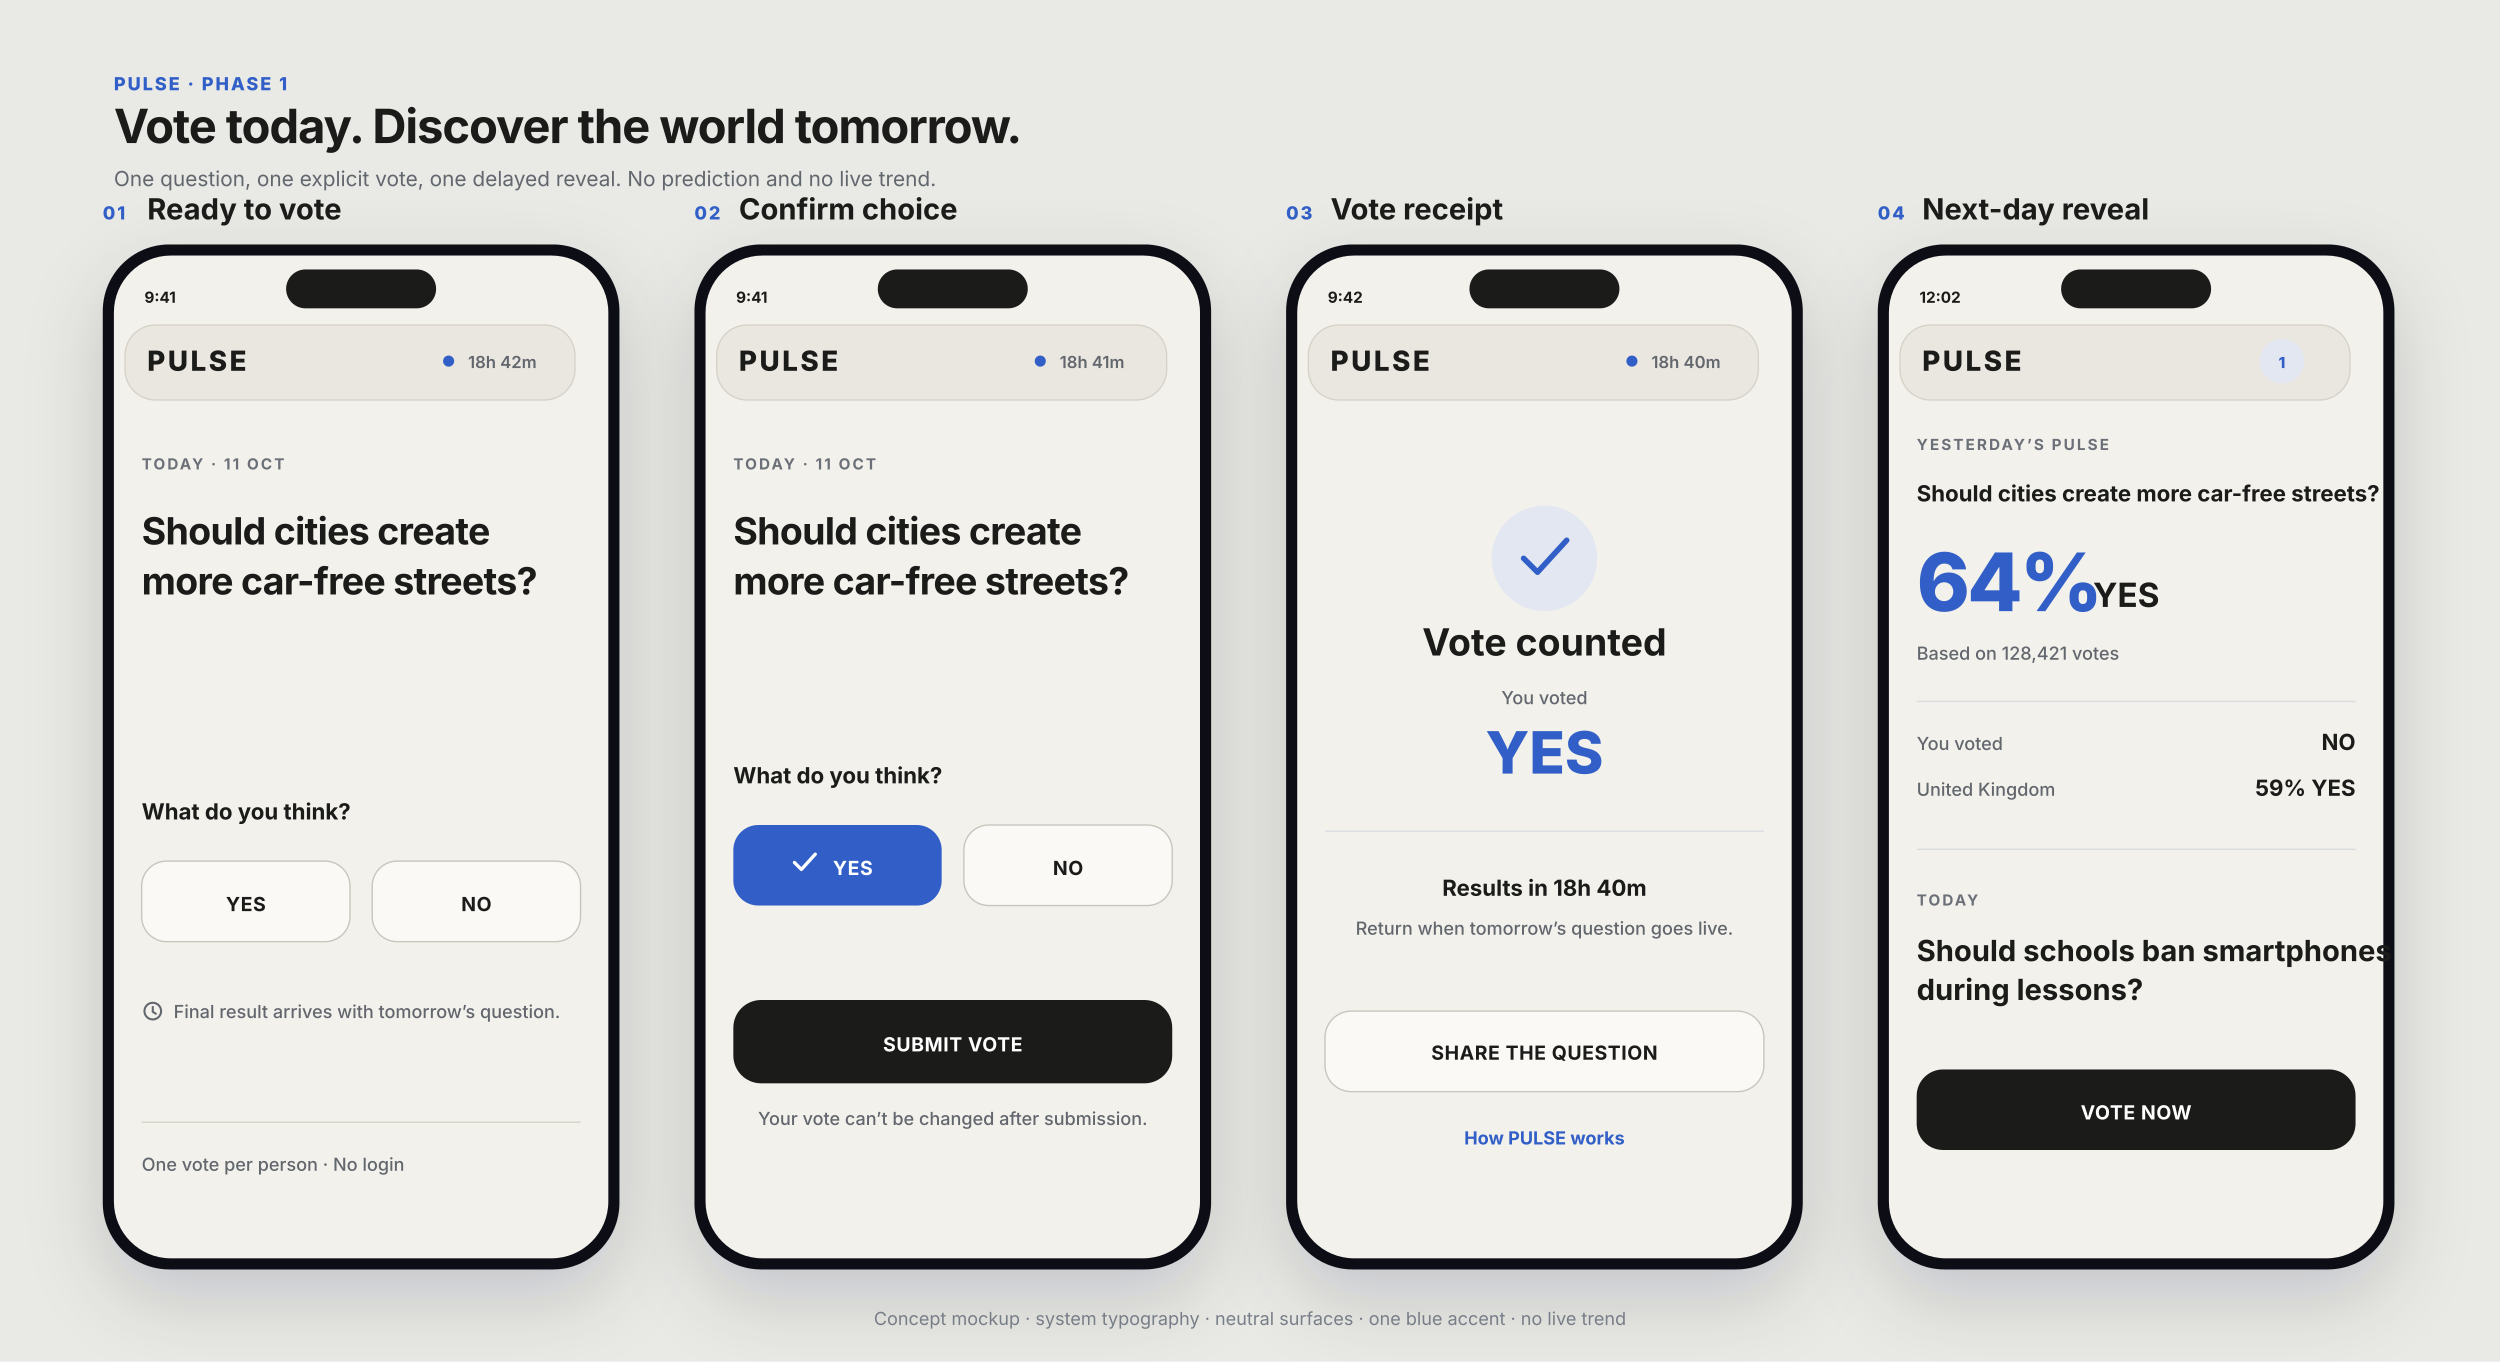
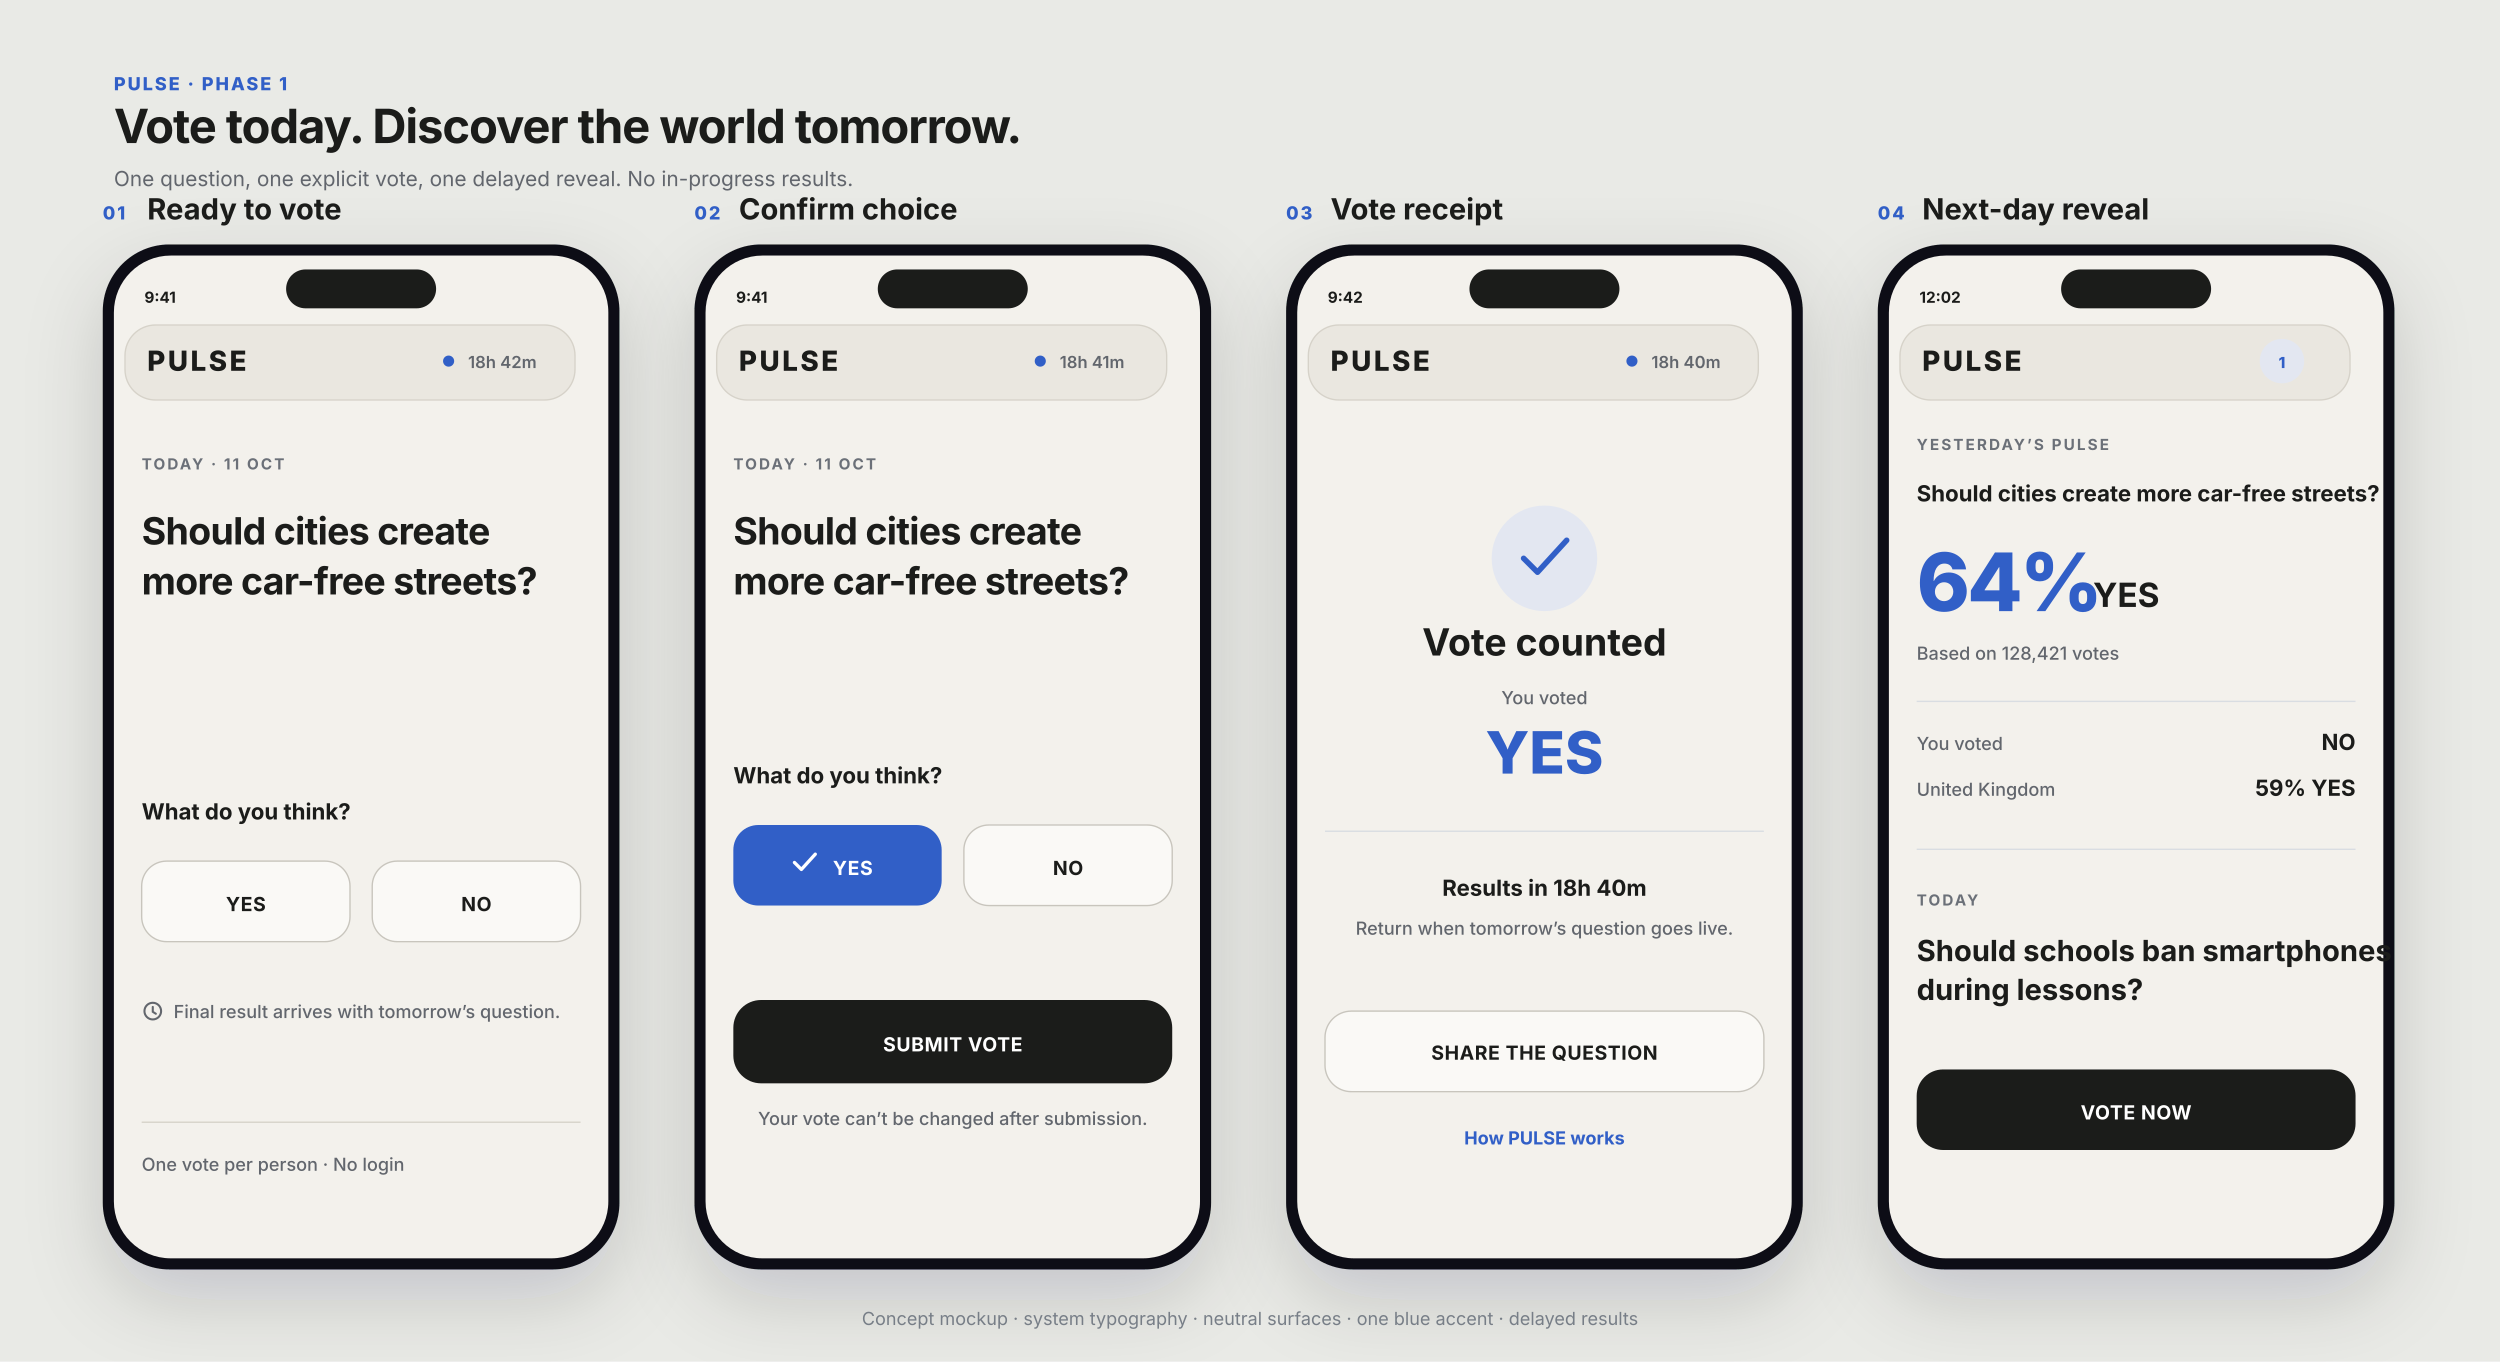
<svg xmlns="http://www.w3.org/2000/svg" width="1800" height="980" viewBox="0 0 1800 980" role="img" aria-labelledby="title description">
  <defs>
    <filter id="shadow" x="-20%" y="-20%" width="140%" height="150%">
      <feDropShadow dx="0" dy="22" stdDeviation="28" flood-color="#101828" flood-opacity="0.16" />
    </filter>
    <style>
      .ui { font-family: Inter, -apple-system, BlinkMacSystemFont, "Segoe UI", sans-serif; }
      .label { fill: #6B7078; font-size: 11px; font-weight: 700; letter-spacing: 1.5px; }
      .brand { fill: #1B1C1A; font-size: 20px; font-weight: 800; letter-spacing: 1.8px; }
      .timer { fill: #62666D; font-size: 12px; font-weight: 600; }
      .question { fill: #1B1C1A; font-size: 27px; font-weight: 650; letter-spacing: -0.5px; }
      .prompt { fill: #1B1C1A; font-size: 16px; font-weight: 650; }
      .body { fill: #62666D; font-size: 13px; font-weight: 500; }
      .button { fill: #1B1C1A; font-size: 14px; font-weight: 750; letter-spacing: 0.4px; }
      .buttonInverse { fill: #FFFFFF; font-size: 14px; font-weight: 750; letter-spacing: 0.4px; }
      .blue { fill: #315FC7; }
      .caption { fill: #59616C; font-size: 15px; font-weight: 650; }
      .state { fill: #1B1C1A; font-size: 21px; font-weight: 750; }
      .stateNumber { fill: #315FC7; font-size: 13px; font-weight: 800; letter-spacing: 1.4px; }
    </style>
  </defs>
  <rect width="1800" height="980" fill="#E9EAE6" />
  <text x="82" y="65" class="ui stateNumber">PULSE · PHASE 1</text>
  <text x="82" y="103" class="ui" fill="#1B1C1A" font-size="34" font-weight="750" letter-spacing="-0.8">Vote today. Discover the world tomorrow.</text>
-   <text x="82" y="134" class="ui" fill="#62666D" font-size="15">One question, one explicit vote, one delayed reveal. No prediction and no live trend.</text>
+   <text x="82" y="134" class="ui" fill="#62666D" font-size="15">One question, one explicit vote, one delayed reveal. No in-progress results.</text>
  <g transform="translate(74 176)">
    <text x="0" y="-18" class="ui stateNumber">01</text>
    <text x="32" y="-18" class="ui state">Ready to vote</text>
    <rect width="372" height="738" rx="48" fill="#0F1115" filter="url(#shadow)" />
    <rect x="8" y="8" width="356" height="722" rx="41" fill="#F3F1EC" />
    <rect x="132" y="18" width="108" height="28" rx="14" fill="#1B1C1A" />
    <text x="30" y="42" class="ui" fill="#1B1C1A" font-size="11" font-weight="700">9:41</text>
    <g transform="translate(26 76)">
      <rect x="-10" y="-18" width="324" height="54" rx="22" fill="#EAE7E0" stroke="#D6D2C9" />
      <text x="6" y="15" class="ui brand">PULSE</text>
      <circle cx="223" cy="8" r="4" fill="#315FC7" />
      <text x="237" y="13" class="ui timer">18h 42m</text>
    </g>
    <g transform="translate(28 162)">
      <text class="ui label">TODAY · 11 OCT</text>
      <text y="54" class="ui question">
        <tspan x="0">Should cities create</tspan>
        <tspan x="0" dy="36">more car-free streets?</tspan>
      </text>
      <text y="252" class="ui prompt">What do you think?</text>
      <g transform="translate(0 282)">
        <rect width="150" height="58" rx="18" fill="#FAF9F6" stroke="#C8C5BD" />
        <text x="75" y="36" text-anchor="middle" class="ui button">YES</text>
        <rect x="166" width="150" height="58" rx="18" fill="#FAF9F6" stroke="#C8C5BD" />
        <text x="241" y="36" text-anchor="middle" class="ui button">NO</text>
      </g>
      <g transform="translate(0 382)">
        <path d="M8 2a6 6 0 1 0 0 12A6 6 0 0 0 8 2Zm0 3v3.5l2.2 1.4" fill="none" stroke="#62666D" stroke-width="1.5" stroke-linecap="round" />
        <text x="23" y="13" class="ui body">Final result arrives with tomorrow’s question.</text>
      </g>
      <line x1="0" y1="470" x2="316" y2="470" stroke="#D6D2C9" />
      <text y="505" class="ui body">One vote per person · No login</text>
    </g>
  </g>
  <g transform="translate(500 176)">
    <text x="0" y="-18" class="ui stateNumber">02</text>
    <text x="32" y="-18" class="ui state">Confirm choice</text>
    <rect width="372" height="738" rx="48" fill="#0F1115" filter="url(#shadow)" />
    <rect x="8" y="8" width="356" height="722" rx="41" fill="#F3F1EC" />
    <rect x="132" y="18" width="108" height="28" rx="14" fill="#1B1C1A" />
    <text x="30" y="42" class="ui" fill="#1B1C1A" font-size="11" font-weight="700">9:41</text>
    <g transform="translate(26 76)">
      <rect x="-10" y="-18" width="324" height="54" rx="22" fill="#EAE7E0" stroke="#D6D2C9" />
      <text x="6" y="15" class="ui brand">PULSE</text>
      <circle cx="223" cy="8" r="4" fill="#315FC7" />
      <text x="237" y="13" class="ui timer">18h 41m</text>
    </g>
    <g transform="translate(28 162)">
      <text class="ui label">TODAY · 11 OCT</text>
      <text y="54" class="ui question">
        <tspan x="0">Should cities create</tspan>
        <tspan x="0" dy="36">more car-free streets?</tspan>
      </text>
      <text y="226" class="ui prompt">What do you think?</text>
      <g transform="translate(0 256)">
        <rect width="150" height="58" rx="18" fill="#315FC7" />
        <path d="M44 27l5 5 10-11" fill="none" stroke="#FFFFFF" stroke-width="2.4" stroke-linecap="round" stroke-linejoin="round" />
        <text x="86" y="36" text-anchor="middle" class="ui buttonInverse">YES</text>
        <rect x="166" width="150" height="58" rx="18" fill="#FAF9F6" stroke="#C8C5BD" />
        <text x="241" y="36" text-anchor="middle" class="ui button">NO</text>
      </g>
      <g transform="translate(0 382)">
        <rect width="316" height="60" rx="20" fill="#1B1C1A" />
        <text x="158" y="37" text-anchor="middle" class="ui buttonInverse">SUBMIT VOTE</text>
      </g>
      <text x="158" y="472" text-anchor="middle" class="ui body">Your vote can’t be changed after submission.</text>
    </g>
  </g>
  <g transform="translate(926 176)">
    <text x="0" y="-18" class="ui stateNumber">03</text>
    <text x="32" y="-18" class="ui state">Vote receipt</text>
    <rect width="372" height="738" rx="48" fill="#0F1115" filter="url(#shadow)" />
    <rect x="8" y="8" width="356" height="722" rx="41" fill="#F3F1EC" />
    <rect x="132" y="18" width="108" height="28" rx="14" fill="#1B1C1A" />
    <text x="30" y="42" class="ui" fill="#1B1C1A" font-size="11" font-weight="700">9:42</text>
    <g transform="translate(26 76)">
      <rect x="-10" y="-18" width="324" height="54" rx="22" fill="#EAE7E0" stroke="#D6D2C9" />
      <text x="6" y="15" class="ui brand">PULSE</text>
      <circle cx="223" cy="8" r="4" fill="#315FC7" />
      <text x="237" y="13" class="ui timer">18h 40m</text>
    </g>
    <g transform="translate(28 178)">
      <circle cx="158" cy="48" r="38" fill="#E3E7F1" />
      <path d="M143 48l10 10 21-23" fill="none" stroke="#315FC7" stroke-width="4" stroke-linecap="round" stroke-linejoin="round" />
      <text x="158" y="118" text-anchor="middle" class="ui" fill="#1B1C1A" font-size="27" font-weight="750">Vote counted</text>
      <text x="158" y="153" text-anchor="middle" class="ui body">You voted</text>
      <text x="158" y="203" text-anchor="middle" class="ui" fill="#315FC7" font-size="42" font-weight="800">YES</text>
      <rect y="244" width="316" height="1" fill="#D9DDE2" />
      <text x="158" y="291" text-anchor="middle" class="ui prompt">Results in 18h 40m</text>
      <text x="158" y="319" text-anchor="middle" class="ui body">Return when tomorrow’s question goes live.</text>
      <g transform="translate(0 374)">
        <rect width="316" height="58" rx="19" fill="#FAF9F6" stroke="#C8C5BD" />
        <text x="158" y="35" text-anchor="middle" class="ui button">SHARE THE QUESTION</text>
      </g>
      <text x="158" y="470" text-anchor="middle" class="ui" fill="#315FC7" font-size="13" font-weight="650">How PULSE works</text>
    </g>
  </g>
  <g transform="translate(1352 176)">
    <text x="0" y="-18" class="ui stateNumber">04</text>
    <text x="32" y="-18" class="ui state">Next-day reveal</text>
    <rect width="372" height="738" rx="48" fill="#0F1115" filter="url(#shadow)" />
    <rect x="8" y="8" width="356" height="722" rx="41" fill="#F3F1EC" />
    <rect x="132" y="18" width="108" height="28" rx="14" fill="#1B1C1A" />
    <text x="30" y="42" class="ui" fill="#1B1C1A" font-size="11" font-weight="700">12:02</text>
    <g transform="translate(26 76)">
      <rect x="-10" y="-18" width="324" height="54" rx="22" fill="#EAE7E0" stroke="#D6D2C9" />
      <text x="6" y="15" class="ui brand">PULSE</text>
      <circle cx="265" cy="8" r="16" fill="#E3E7F1" />
      <text x="265" y="13" text-anchor="middle" class="ui" fill="#315FC7" font-size="11" font-weight="800">1</text>
    </g>
    <g transform="translate(28 148)">
      <text class="ui label">YESTERDAY’S PULSE</text>
      <text y="37" class="ui" fill="#1B1C1A" font-size="16" font-weight="650">Should cities create more car-free streets?</text>
      <text y="116" class="ui" fill="#315FC7" font-size="58" font-weight="800" letter-spacing="-2">64%</text>
      <text x="127" y="113" class="ui" fill="#1B1C1A" font-size="24" font-weight="750">YES</text>
      <text y="151" class="ui body">Based on 128,421 votes</text>
      <line x1="0" y1="181" x2="316" y2="181" stroke="#D9DDE2" />
      <text y="216" class="ui body">You voted</text>
      <text x="316" y="216" text-anchor="end" class="ui prompt">NO</text>
      <text y="249" class="ui body">United Kingdom</text>
      <text x="316" y="249" text-anchor="end" class="ui prompt">59% YES</text>
      <rect y="287" width="316" height="1" fill="#D9DDE2" />
      <text y="328" class="ui label">TODAY</text>
      <text y="368" class="ui" fill="#1B1C1A" font-size="21" font-weight="700">
        <tspan x="0">Should schools ban smartphones</tspan>
        <tspan x="0" dy="28">during lessons?</tspan>
      </text>
      <g transform="translate(0 446)">
        <rect width="316" height="58" rx="19" fill="#1B1C1A" />
        <text x="158" y="36" text-anchor="middle" class="ui buttonInverse">VOTE NOW</text>
      </g>
    </g>
  </g>
-   <text x="900" y="954" text-anchor="middle" class="ui" fill="#777E87" font-size="13">Concept mockup · system typography · neutral surfaces · one blue accent · no live trend</text>
+   <text x="900" y="954" text-anchor="middle" class="ui" fill="#777E87" font-size="13">Concept mockup · system typography · neutral surfaces · one blue accent · delayed results</text>
</svg>
